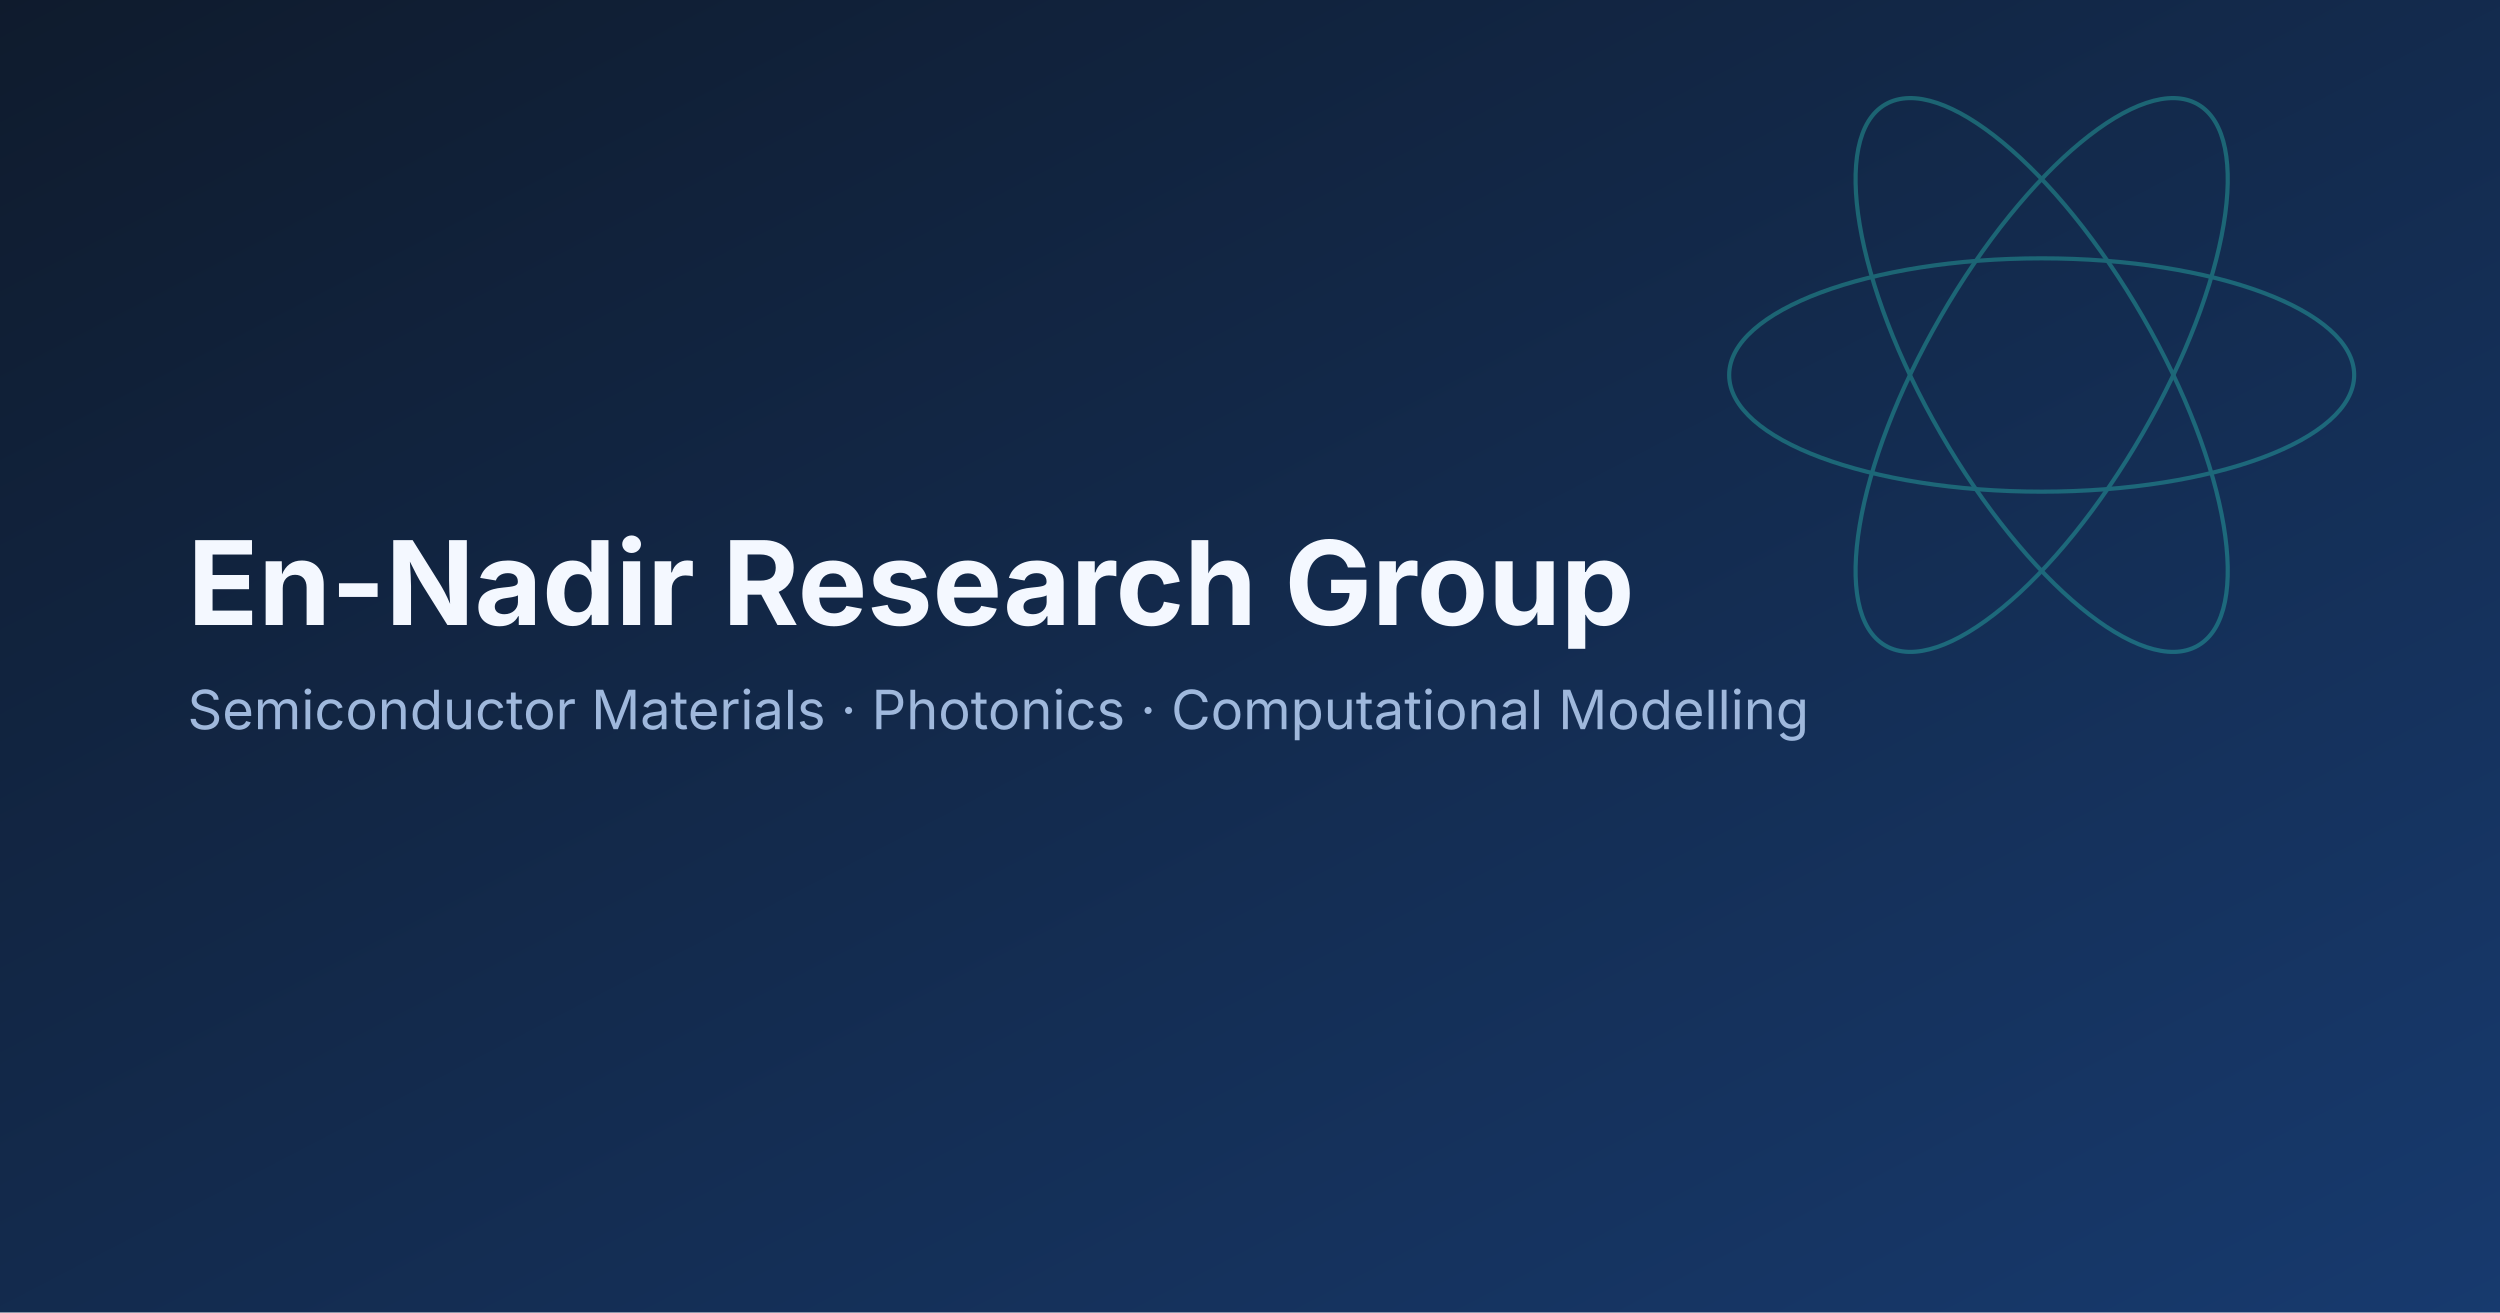
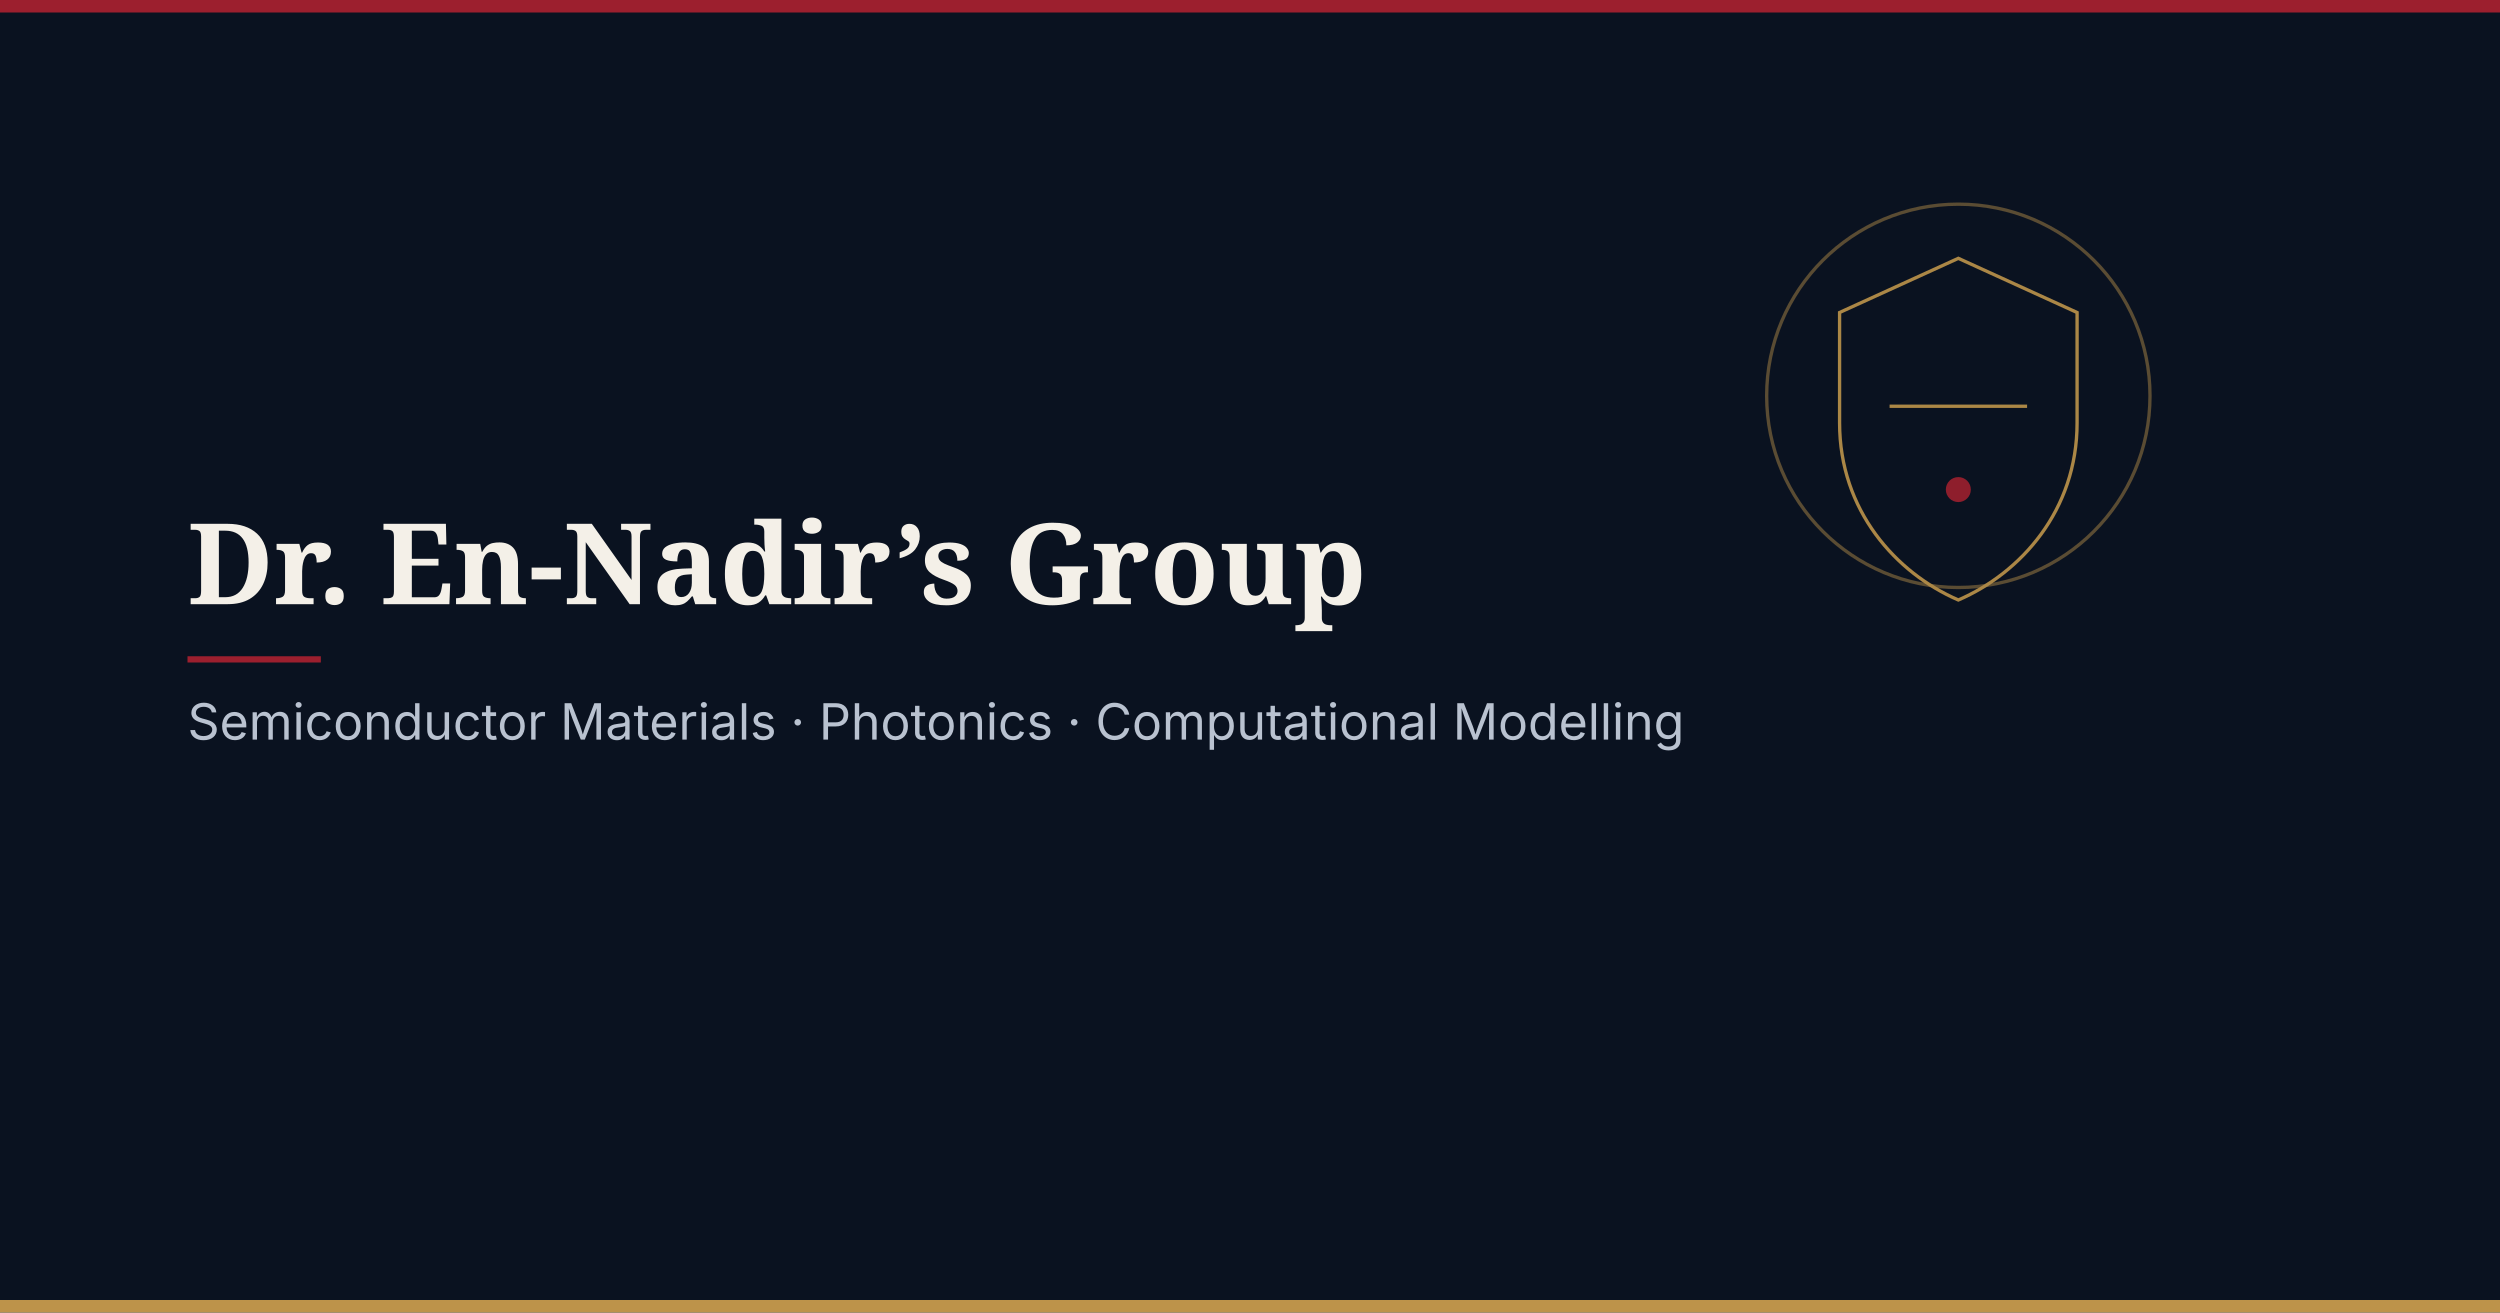
<svg xmlns="http://www.w3.org/2000/svg" viewBox="0 0 1200 630">
-   <defs>
-     <linearGradient id="bg" x1="0" y1="0" x2="1" y2="1">
-       <stop offset="0%" stop-color="#0f1b2d" />
-       <stop offset="100%" stop-color="#173a6e" />
-     </linearGradient>
-   </defs>
-   <rect width="1200" height="630" fill="url(#bg)" />
-   <g opacity="0.35" stroke="#2dd4bf" stroke-width="2" fill="none">
-     <ellipse cx="980" cy="180" rx="150" ry="56" />
-     <ellipse cx="980" cy="180" rx="150" ry="56" transform="rotate(60 980 180)" />
-     <ellipse cx="980" cy="180" rx="150" ry="56" transform="rotate(120 980 180)" />
+   <rect width="1200" height="630" fill="#0a1220" />
+   <rect x="0" y="0" width="1200" height="6" fill="#9c1f2e" />
+   <rect x="0" y="624" width="1200" height="6" fill="#bd934a" />
+   <g transform="translate(940,190)" fill="none" stroke="#bd934a" stroke-width="1.6" opacity="0.9">
+     <circle r="92" stroke="#bd934a" stroke-opacity="0.5" />
+     <path d="M0 -66 L57 -40 V13 C57 55 30 85 0 98 C-30 85 -57 55 -57 13 V-40 Z" />
+     <path d="M-33 5 H33" />
+     <circle cy="45" r="6" fill="#9c1f2e" stroke="none" />
  </g>
-   <text x="90" y="300" font-family="Inter, sans-serif" font-size="56" font-weight="700" fill="#f4f8ff">En-Nadir Research Group</text>
-   <text x="90" y="350" font-family="Inter, sans-serif" font-size="26" fill="#9fb8dc">Semiconductor Materials · Photonics · Computational Modelling</text>
+   <text x="90" y="290" font-family="Georgia, 'Source Serif 4', serif" font-size="54" font-weight="700" fill="#f4f0e8">Dr. En-Nadir’s Group</text>
+   <rect x="90" y="315" width="64" height="3" fill="#9c1f2e" />
+   <text x="90" y="355" font-family="Inter, sans-serif" font-size="24" fill="#b9c2d0">Semiconductor Materials · Photonics · Computational Modelling</text>
</svg>
